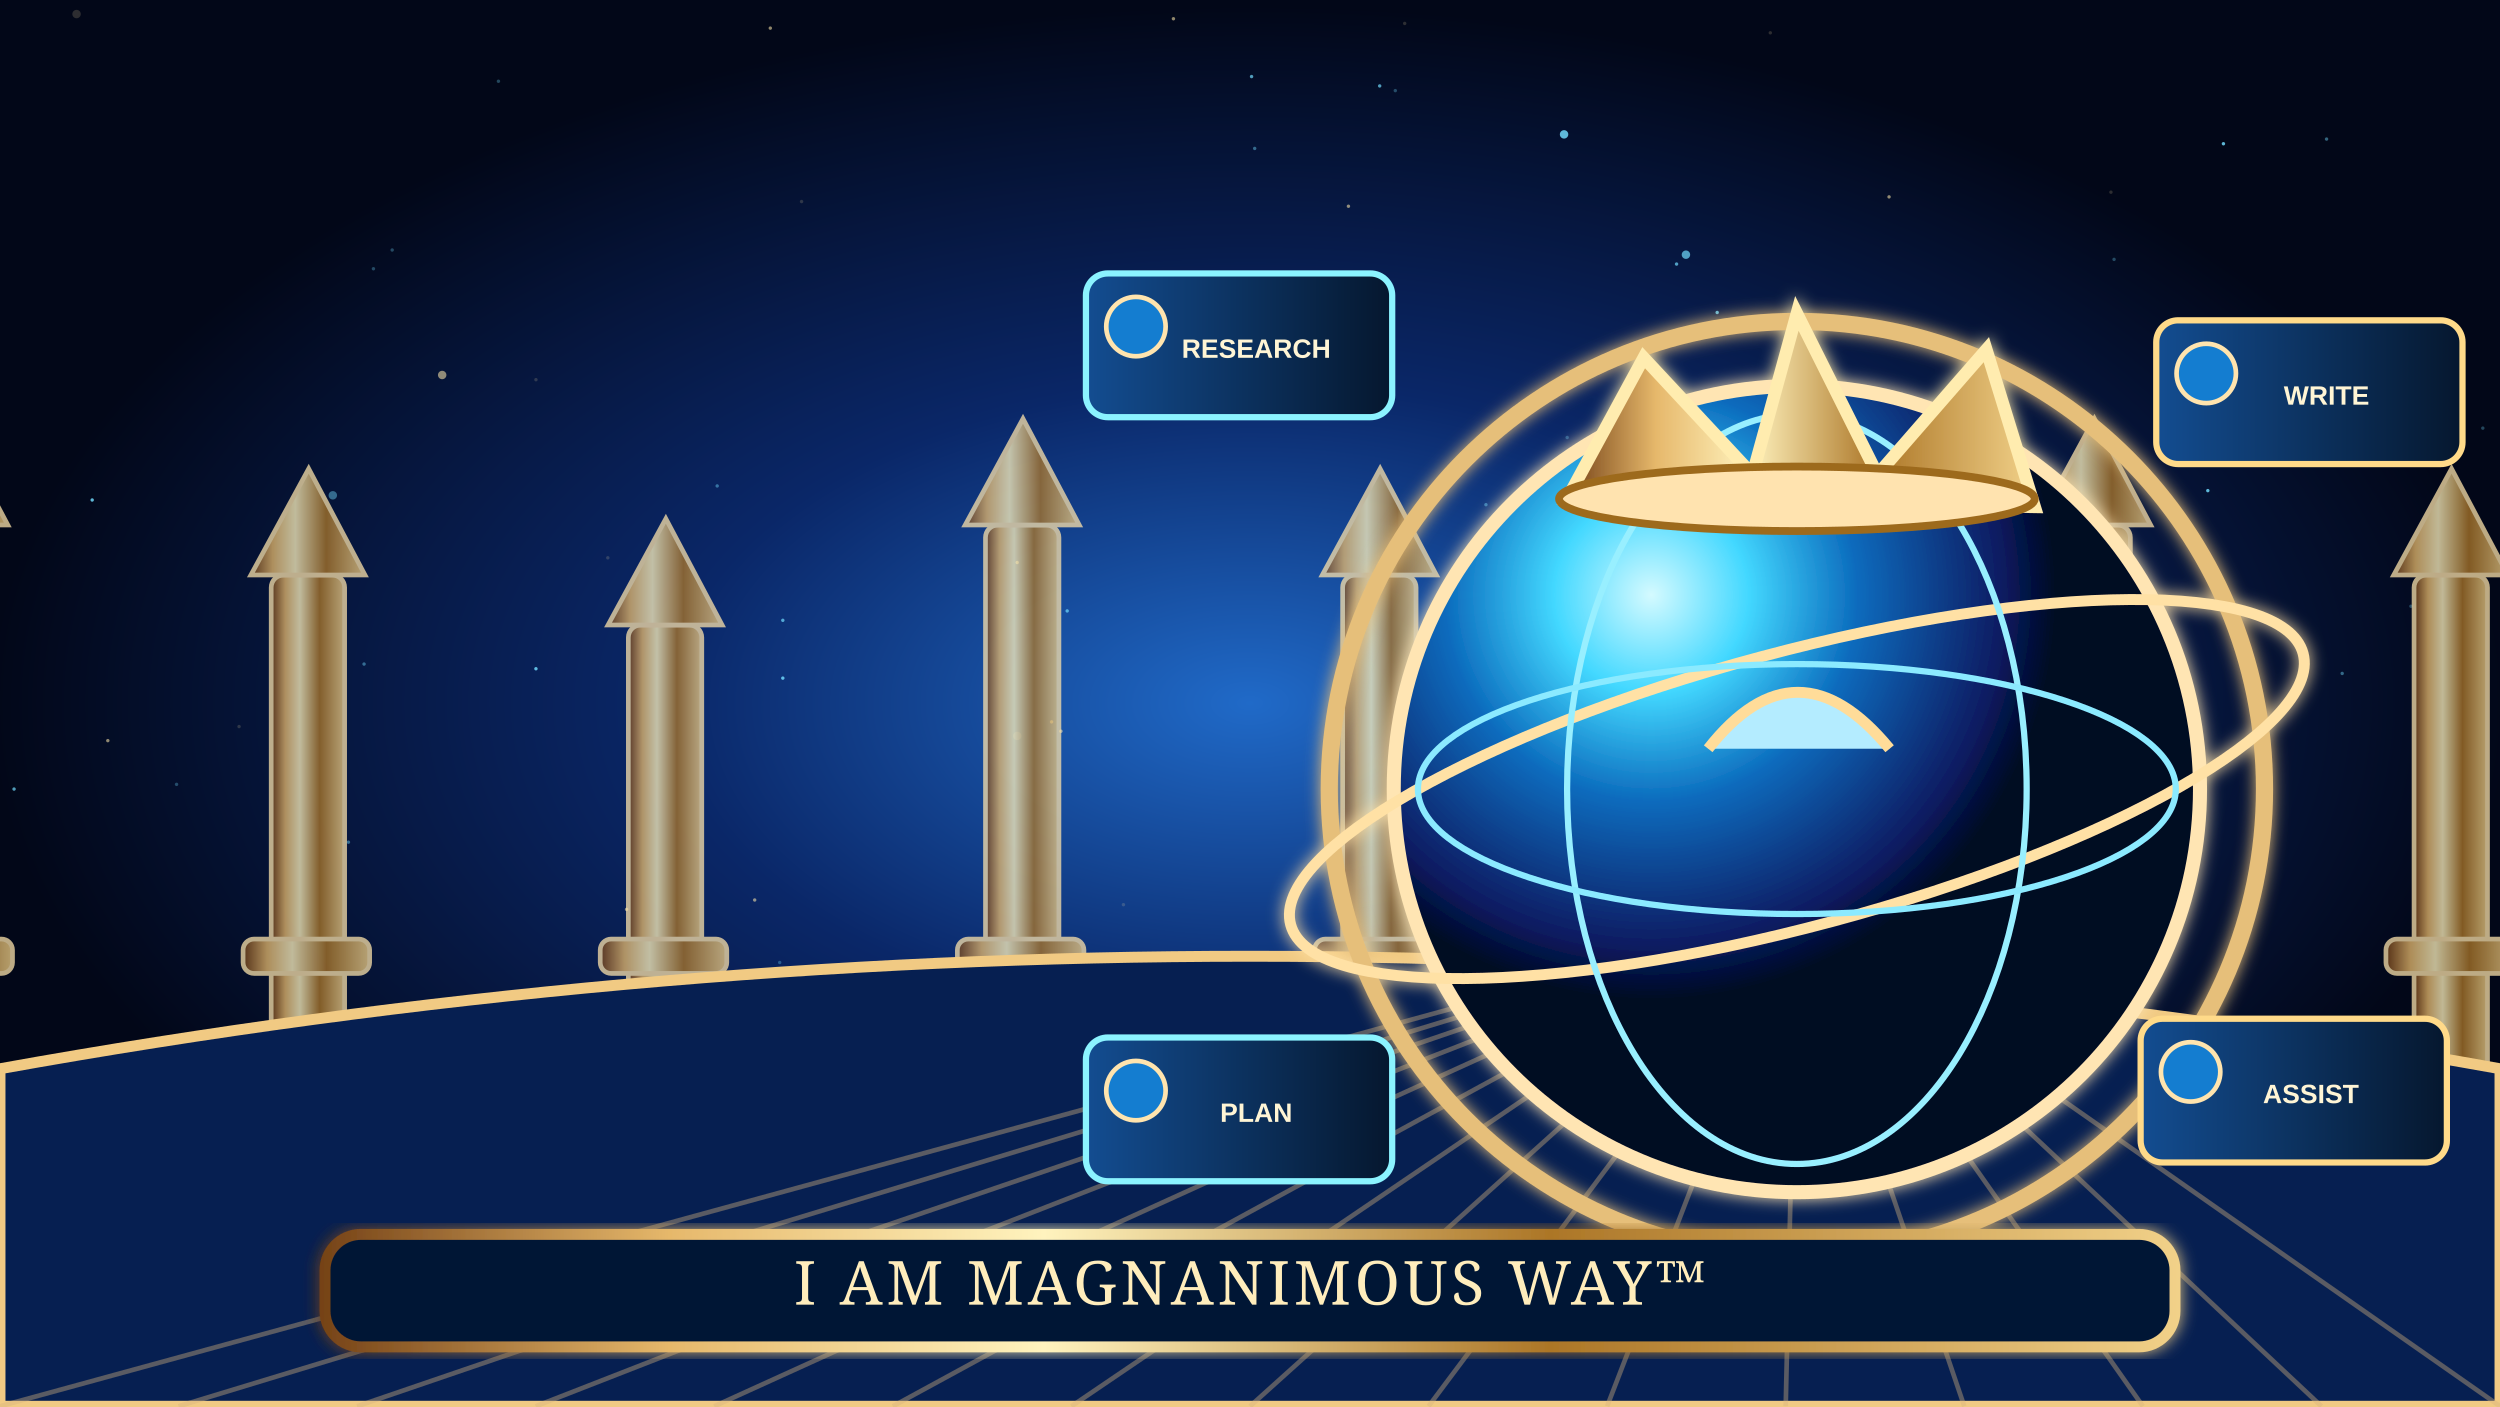
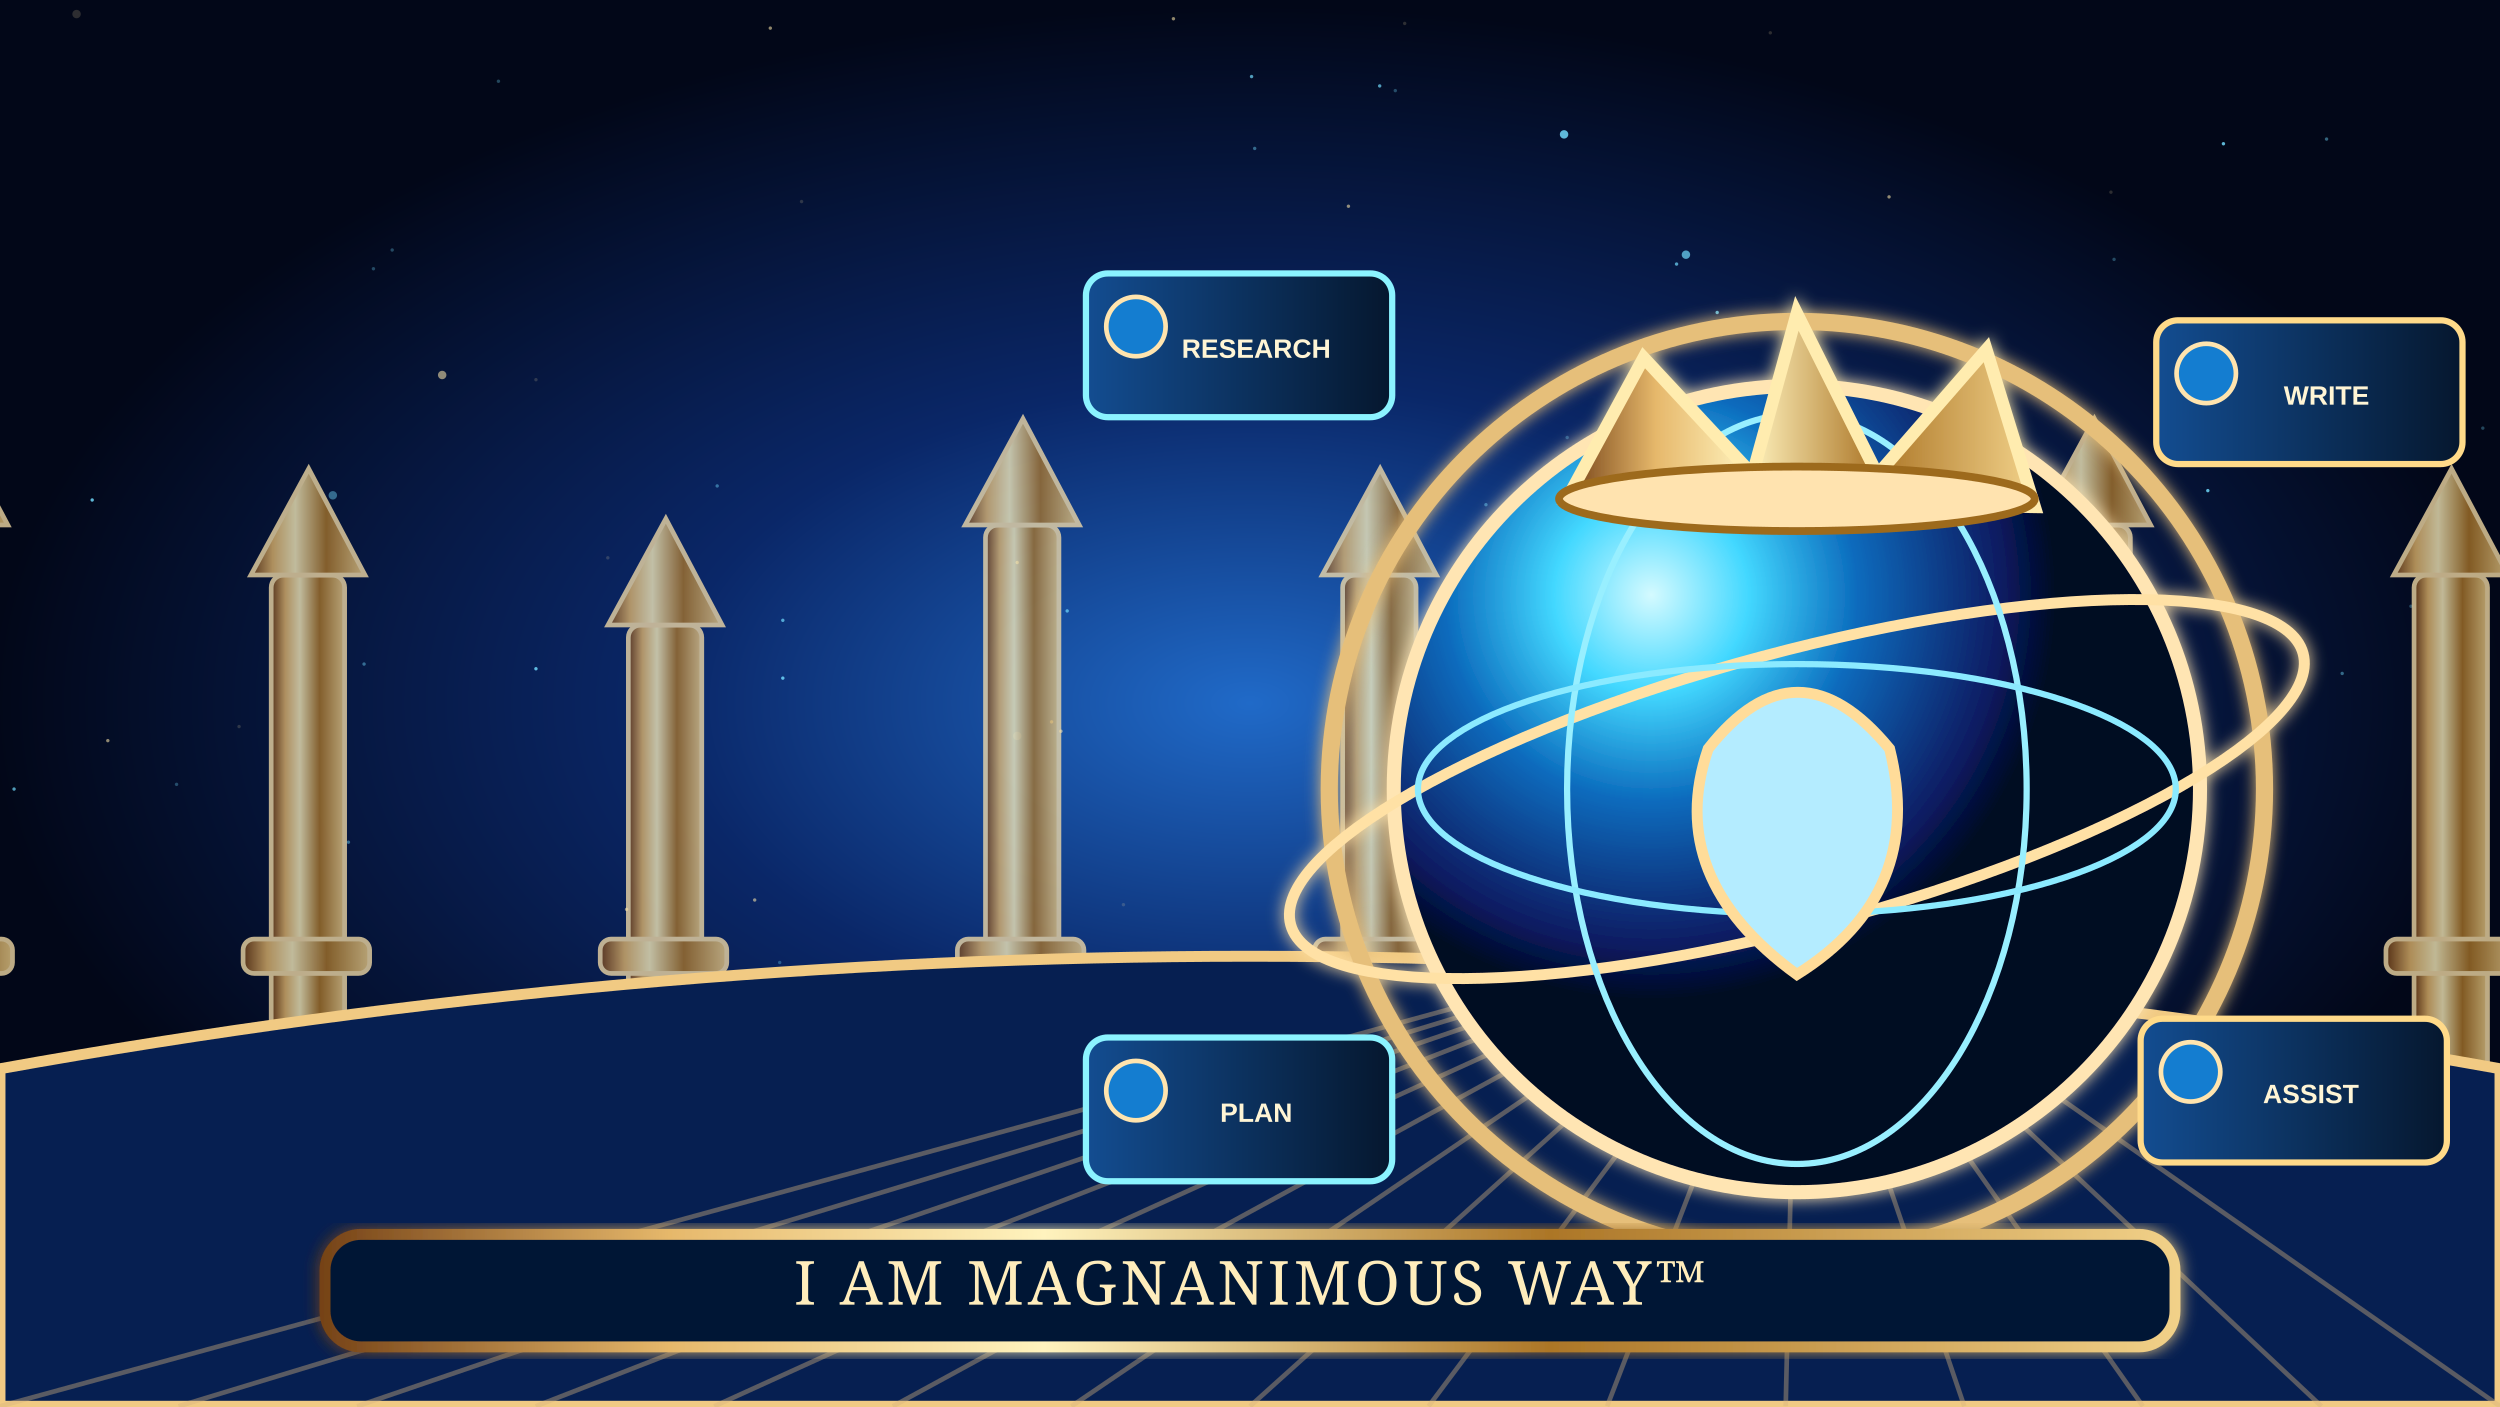
<svg xmlns="http://www.w3.org/2000/svg" width="1600" height="900" viewBox="0 0 1600 900">
  <defs>
    <radialGradient id="sky">
      <stop stop-color="#206ac8" />
      <stop offset=".46" stop-color="#0a2768" />
      <stop offset="1" stop-color="#020718" />
    </radialGradient>
    <linearGradient id="gold">
      <stop stop-color="#734015" />
      <stop offset=".19" stop-color="#e6b86b" />
      <stop offset=".39" stop-color="#fff3be" />
      <stop offset=".66" stop-color="#ac7627" />
      <stop offset="1" stop-color="#f2d28a" />
    </linearGradient>
    <radialGradient id="orb" cx=".32" cy=".26">
      <stop stop-color="#d4faff" />
      <stop offset=".24" stop-color="#43d8ff" />
      <stop offset=".51" stop-color="#0b6bbd" />
      <stop offset=".87" stop-color="#091b61" />
      <stop offset="1" stop-color="#010923" />
    </radialGradient>
    <linearGradient id="panel">
      <stop stop-color="#134d91" />
      <stop offset="1" stop-color="#05172e" />
    </linearGradient>
    <filter id="glow">
      <feGaussianBlur stdDeviation="5" result="a" />
      <feMerge>
        <feMergeNode in="a" />
        <feMergeNode in="SourceGraphic" />
      </feMerge>
    </filter>
  </defs>
  <rect width="1600" height="900" fill="url(#sky)" />
  <circle cx="49" cy="9" r="2.7" fill="#ffe9ab" opacity="0.17" />
  <circle cx="251" cy="160" r="1.1" fill="#72ddff" opacity="0.3" />
  <circle cx="459" cy="311" r="1.1" fill="#72ddff" opacity="0.43" />
  <circle cx="673" cy="462" r="1.1" fill="#ffe9ab" opacity="0.56" />
  <circle cx="893" cy="613" r="1.1" fill="#72ddff" opacity="0.69" />
  <circle cx="1119" cy="764" r="1.1" fill="#72ddff" opacity="0.82" />
  <circle cx="1351" cy="123" r="1.1" fill="#ffe9ab" opacity="0.17" />
  <circle cx="1589" cy="274" r="1.1" fill="#72ddff" opacity="0.3" />
  <circle cx="233" cy="425" r="1.1" fill="#72ddff" opacity="0.43" />
  <circle cx="483" cy="576" r="1.1" fill="#ffe9ab" opacity="0.56" />
  <circle cx="739" cy="727" r="1.1" fill="#72ddff" opacity="0.69" />
  <circle cx="1001" cy="86" r="2.7" fill="#72ddff" opacity="0.82" />
  <circle cx="1269" cy="237" r="1.1" fill="#ffe9ab" opacity="0.17" />
  <circle cx="1543" cy="388" r="1.1" fill="#72ddff" opacity="0.3" />
  <circle cx="223" cy="539" r="1.1" fill="#72ddff" opacity="0.43" />
  <circle cx="509" cy="690" r="1.1" fill="#ffe9ab" opacity="0.56" />
  <circle cx="801" cy="49" r="1.1" fill="#72ddff" opacity="0.69" />
  <circle cx="1099" cy="200" r="1.1" fill="#72ddff" opacity="0.82" />
  <circle cx="1403" cy="351" r="1.1" fill="#ffe9ab" opacity="0.17" />
  <circle cx="113" cy="502" r="1.1" fill="#72ddff" opacity="0.3" />
  <circle cx="429" cy="653" r="1.1" fill="#72ddff" opacity="0.43" />
  <circle cx="751" cy="12" r="1.1" fill="#ffe9ab" opacity="0.56" />
  <circle cx="1079" cy="163" r="2.7" fill="#72ddff" opacity="0.69" />
  <circle cx="1413" cy="314" r="1.1" fill="#72ddff" opacity="0.82" />
  <circle cx="153" cy="465" r="1.1" fill="#ffe9ab" opacity="0.17" />
  <circle cx="499" cy="616" r="1.1" fill="#72ddff" opacity="0.3" />
  <circle cx="851" cy="767" r="1.1" fill="#72ddff" opacity="0.43" />
  <circle cx="1209" cy="126" r="1.1" fill="#ffe9ab" opacity="0.56" />
  <circle cx="1573" cy="277" r="1.1" fill="#72ddff" opacity="0.69" />
  <circle cx="343" cy="428" r="1.1" fill="#72ddff" opacity="0.82" />
  <circle cx="719" cy="579" r="1.1" fill="#ffe9ab" opacity="0.17" />
  <circle cx="1101" cy="730" r="1.1" fill="#72ddff" opacity="0.3" />
  <circle cx="1489" cy="89" r="1.1" fill="#72ddff" opacity="0.43" />
  <circle cx="283" cy="240" r="2.7" fill="#ffe9ab" opacity="0.56" />
  <circle cx="683" cy="391" r="1.1" fill="#72ddff" opacity="0.69" />
  <circle cx="1089" cy="542" r="1.1" fill="#72ddff" opacity="0.82" />
  <circle cx="1501" cy="693" r="1.1" fill="#ffe9ab" opacity="0.17" />
  <circle cx="319" cy="52" r="1.1" fill="#72ddff" opacity="0.3" />
  <circle cx="743" cy="203" r="1.1" fill="#72ddff" opacity="0.43" />
  <circle cx="1173" cy="354" r="1.1" fill="#ffe9ab" opacity="0.56" />
  <circle cx="9" cy="505" r="1.1" fill="#72ddff" opacity="0.69" />
  <circle cx="451" cy="656" r="1.1" fill="#72ddff" opacity="0.82" />
  <circle cx="899" cy="15" r="1.1" fill="#ffe9ab" opacity="0.17" />
  <circle cx="1353" cy="166" r="1.1" fill="#72ddff" opacity="0.3" />
  <circle cx="213" cy="317" r="2.7" fill="#72ddff" opacity="0.43" />
  <circle cx="679" cy="468" r="1.1" fill="#ffe9ab" opacity="0.56" />
  <circle cx="1151" cy="619" r="1.1" fill="#72ddff" opacity="0.69" />
  <circle cx="29" cy="770" r="1.1" fill="#72ddff" opacity="0.82" />
  <circle cx="513" cy="129" r="1.1" fill="#ffe9ab" opacity="0.17" />
  <circle cx="1003" cy="280" r="1.1" fill="#72ddff" opacity="0.3" />
  <circle cx="1499" cy="431" r="1.1" fill="#72ddff" opacity="0.43" />
  <circle cx="401" cy="582" r="1.1" fill="#ffe9ab" opacity="0.56" />
  <circle cx="909" cy="733" r="1.1" fill="#72ddff" opacity="0.69" />
  <circle cx="1423" cy="92" r="1.1" fill="#72ddff" opacity="0.82" />
  <circle cx="343" cy="243" r="1.1" fill="#ffe9ab" opacity="0.17" />
  <circle cx="869" cy="394" r="2.7" fill="#72ddff" opacity="0.3" />
  <circle cx="1401" cy="545" r="1.1" fill="#72ddff" opacity="0.43" />
  <circle cx="339" cy="696" r="1.1" fill="#ffe9ab" opacity="0.56" />
  <circle cx="883" cy="55" r="1.1" fill="#72ddff" opacity="0.69" />
  <circle cx="1433" cy="206" r="1.1" fill="#72ddff" opacity="0.82" />
  <circle cx="389" cy="357" r="1.1" fill="#ffe9ab" opacity="0.17" />
  <circle cx="951" cy="508" r="1.1" fill="#72ddff" opacity="0.3" />
  <circle cx="1519" cy="659" r="1.1" fill="#72ddff" opacity="0.43" />
  <circle cx="493" cy="18" r="1.1" fill="#ffe9ab" opacity="0.56" />
  <circle cx="1073" cy="169" r="1.1" fill="#72ddff" opacity="0.69" />
  <circle cx="59" cy="320" r="1.1" fill="#72ddff" opacity="0.82" />
  <circle cx="651" cy="471" r="2.7" fill="#ffe9ab" opacity="0.17" />
  <circle cx="1249" cy="622" r="1.1" fill="#72ddff" opacity="0.3" />
  <circle cx="253" cy="773" r="1.1" fill="#72ddff" opacity="0.43" />
  <circle cx="863" cy="132" r="1.1" fill="#ffe9ab" opacity="0.56" />
  <circle cx="1479" cy="283" r="1.1" fill="#72ddff" opacity="0.69" />
  <circle cx="501" cy="434" r="1.1" fill="#72ddff" opacity="0.82" />
  <circle cx="1129" cy="585" r="1.1" fill="#ffe9ab" opacity="0.17" />
  <circle cx="163" cy="736" r="1.1" fill="#72ddff" opacity="0.3" />
  <circle cx="803" cy="95" r="1.1" fill="#72ddff" opacity="0.43" />
  <circle cx="1449" cy="246" r="1.1" fill="#ffe9ab" opacity="0.56" />
  <circle cx="501" cy="397" r="1.1" fill="#72ddff" opacity="0.69" />
  <circle cx="1159" cy="548" r="2.7" fill="#72ddff" opacity="0.82" />
  <circle cx="223" cy="699" r="1.1" fill="#ffe9ab" opacity="0.17" />
  <circle cx="893" cy="58" r="1.1" fill="#72ddff" opacity="0.3" />
  <circle cx="1569" cy="209" r="1.1" fill="#72ddff" opacity="0.43" />
  <circle cx="651" cy="360" r="1.1" fill="#ffe9ab" opacity="0.56" />
  <circle cx="1339" cy="511" r="1.1" fill="#72ddff" opacity="0.69" />
  <circle cx="433" cy="662" r="1.1" fill="#72ddff" opacity="0.82" />
  <circle cx="1133" cy="21" r="1.1" fill="#ffe9ab" opacity="0.17" />
  <circle cx="239" cy="172" r="1.1" fill="#72ddff" opacity="0.3" />
  <circle cx="951" cy="323" r="1.1" fill="#72ddff" opacity="0.43" />
  <circle cx="69" cy="474" r="1.1" fill="#ffe9ab" opacity="0.56" />
  <circle cx="793" cy="625" r="2.7" fill="#72ddff" opacity="0.69" />
  <circle cx="1523" cy="776" r="1.1" fill="#72ddff" opacity="0.82" />
  <g fill="url(#gold)" opacity=".75" stroke="#fbe2aa" stroke-width="3">
    <rect x="-55" y="336" width="47" height="320" rx="8" />
    <path d="M-68 336L-31 268L5 336Z" />
    <rect x="-73" y="601" width="81" height="22" rx="7" />
  </g>
  <g fill="url(#gold)" opacity=".75" stroke="#fbe2aa" stroke-width="3">
    <rect x="173.571" y="368" width="47" height="320" rx="8" />
    <path d="M160.571 368L197.571 300L233.571 368Z" />
    <rect x="155.571" y="601" width="81" height="22" rx="7" />
  </g>
  <g fill="url(#gold)" opacity=".75" stroke="#fbe2aa" stroke-width="3">
    <rect x="402.143" y="400" width="47" height="320" rx="8" />
    <path d="M389.143 400L426.143 332L462.143 400Z" />
    <rect x="384.143" y="601" width="81" height="22" rx="7" />
  </g>
  <g fill="url(#gold)" opacity=".75" stroke="#fbe2aa" stroke-width="3">
    <rect x="630.714" y="336" width="47" height="320" rx="8" />
    <path d="M617.714 336L654.714 268L690.714 336Z" />
    <rect x="612.714" y="601" width="81" height="22" rx="7" />
  </g>
  <g fill="url(#gold)" opacity=".75" stroke="#fbe2aa" stroke-width="3">
    <rect x="859.286" y="368" width="47" height="320" rx="8" />
    <path d="M846.286 368L883.286 300L919.286 368Z" />
    <rect x="841.286" y="601" width="81" height="22" rx="7" />
  </g>
  <g fill="url(#gold)" opacity=".75" stroke="#fbe2aa" stroke-width="3">
    <rect x="1087.857" y="400" width="47" height="320" rx="8" />
    <path d="M1074.857 400L1111.857 332L1147.857 400Z" />
    <rect x="1069.857" y="601" width="81" height="22" rx="7" />
  </g>
  <g fill="url(#gold)" opacity=".75" stroke="#fbe2aa" stroke-width="3">
    <rect x="1316.429" y="336" width="47" height="320" rx="8" />
    <path d="M1303.429 336L1340.429 268L1376.429 336Z" />
    <rect x="1298.429" y="601" width="81" height="22" rx="7" />
  </g>
  <g fill="url(#gold)" opacity=".75" stroke="#fbe2aa" stroke-width="3">
    <rect x="1545" y="368" width="47" height="320" rx="8" />
    <path d="M1532 368L1569 300L1605 368Z" />
    <rect x="1527" y="601" width="81" height="22" rx="7" />
  </g>
  <path d="M0 684Q800 540 1600 684V900H0Z" fill="#061f51" stroke="#f1ca83" stroke-width="7" />
  <g opacity=".4" stroke="#d6b37c" stroke-width="3">
    <path d="M0 900L1150 585" />
    <path d="M114.286 900L1150 585" />
    <path d="M228.571 900L1150 585" />
    <path d="M342.857 900L1150 585" />
    <path d="M457.143 900L1150 585" />
    <path d="M571.429 900L1150 585" />
    <path d="M685.714 900L1150 585" />
    <path d="M800 900L1150 585" />
    <path d="M914.286 900L1150 585" />
    <path d="M1028.571 900L1150 585" />
    <path d="M1142.857 900L1150 585" />
    <path d="M1257.143 900L1150 585" />
    <path d="M1371.429 900L1150 585" />
    <path d="M1485.714 900L1150 585" />
    <path d="M1600 900L1150 585" />
  </g>
  <g transform="translate(1150 505)" filter="url(#glow)">
    <circle r="299.28" fill="none" stroke="#e6bf7a" stroke-width="11" />
    <circle r="258" fill="url(#orb)" stroke="#ffe5b3" stroke-width="9" />
    <ellipse rx="335.4" ry="87.72" fill="none" stroke="#ffe1a5" stroke-width="7" transform="rotate(-15)" />
    <ellipse rx="147.06" ry="239.94" fill="none" stroke="#98efff" stroke-width="4" />
    <ellipse rx="242.52" ry="79.98" fill="none" stroke="#8beaff" stroke-width="4" />
    <path d="M-147.06 -185.76L-98.04 -276.06L-28.38 -201.24L0 -304.44L51.6 -201.24L121.26 -281.22L152.22 -180.6Z" fill="url(#gold)" stroke="#ffecaf" stroke-width="8" />
    <ellipse cy="-185.76" rx="152.22" ry="20.64" fill="#ffe3af" stroke="#9d6a1e" stroke-width="5" />
-     <path d="M -56.76 -25.8Q0 -98.04 59.34 -25.8Q82.56 67.080 118.68Q-85.14 56.76 -56.76 -25.8Z" fill="#b4ecff" stroke="#ffdc99" stroke-width="7" />
+     <path d="M -56.76 -25.8Q0 -98.04 59.34 -25.8Q82.56 67.08 0 118.68 Q-85.14 56.76 -56.76 -25.8Z" fill="#b4ecff" stroke="#ffdc99" stroke-width="7" />
  </g>
  <g>
    <rect x="695" y="175" width="196" height="92" rx="14" fill="url(#panel)" stroke="#8bf3ff" stroke-width="4" />
    <circle cx="727" cy="209" r="19" fill="#147dd0" stroke="#ffe4ae" stroke-width="3" />
    <text x="804" y="229" font-size="17" font-weight="900" fill="#fff5d5" text-anchor="middle" font-family="Arial,sans-serif">RESEARCH</text>
  </g>
  <g>
    <rect x="1380" y="205" width="196" height="92" rx="14" fill="url(#panel)" stroke="#ffda89" stroke-width="4" />
    <circle cx="1412" cy="239" r="19" fill="#147dd0" stroke="#ffe4ae" stroke-width="3" />
    <text x="1489" y="259" font-size="17" font-weight="900" fill="#fff5d5" text-anchor="middle" font-family="Arial,sans-serif">WRITE</text>
  </g>
  <g>
    <rect x="695" y="664" width="196" height="92" rx="14" fill="url(#panel)" stroke="#8bf3ff" stroke-width="4" />
    <circle cx="727" cy="698" r="19" fill="#147dd0" stroke="#ffe4ae" stroke-width="3" />
    <text x="804" y="718" font-size="17" font-weight="900" fill="#fff5d5" text-anchor="middle" font-family="Arial,sans-serif">PLAN</text>
  </g>
  <g>
    <rect x="1370" y="652" width="196" height="92" rx="14" fill="url(#panel)" stroke="#ffda89" stroke-width="4" />
    <circle cx="1402" cy="686" r="19" fill="#147dd0" stroke="#ffe4ae" stroke-width="3" />
    <text x="1479" y="706" font-size="17" font-weight="900" fill="#fff5d5" text-anchor="middle" font-family="Arial,sans-serif">ASSIST</text>
  </g>
  <rect x="208" y="790" width="1184" height="72" rx="23" fill="#061735" stroke="url(#gold)" stroke-width="7" filter="url(#glow)" />
  <text x="800" y="835" fill="#ffedbc" font-size="39" font-family="Georgia,serif" text-anchor="middle" letter-spacing="2.4">I AM MAGNANIMOUS WAY™</text>
</svg>
